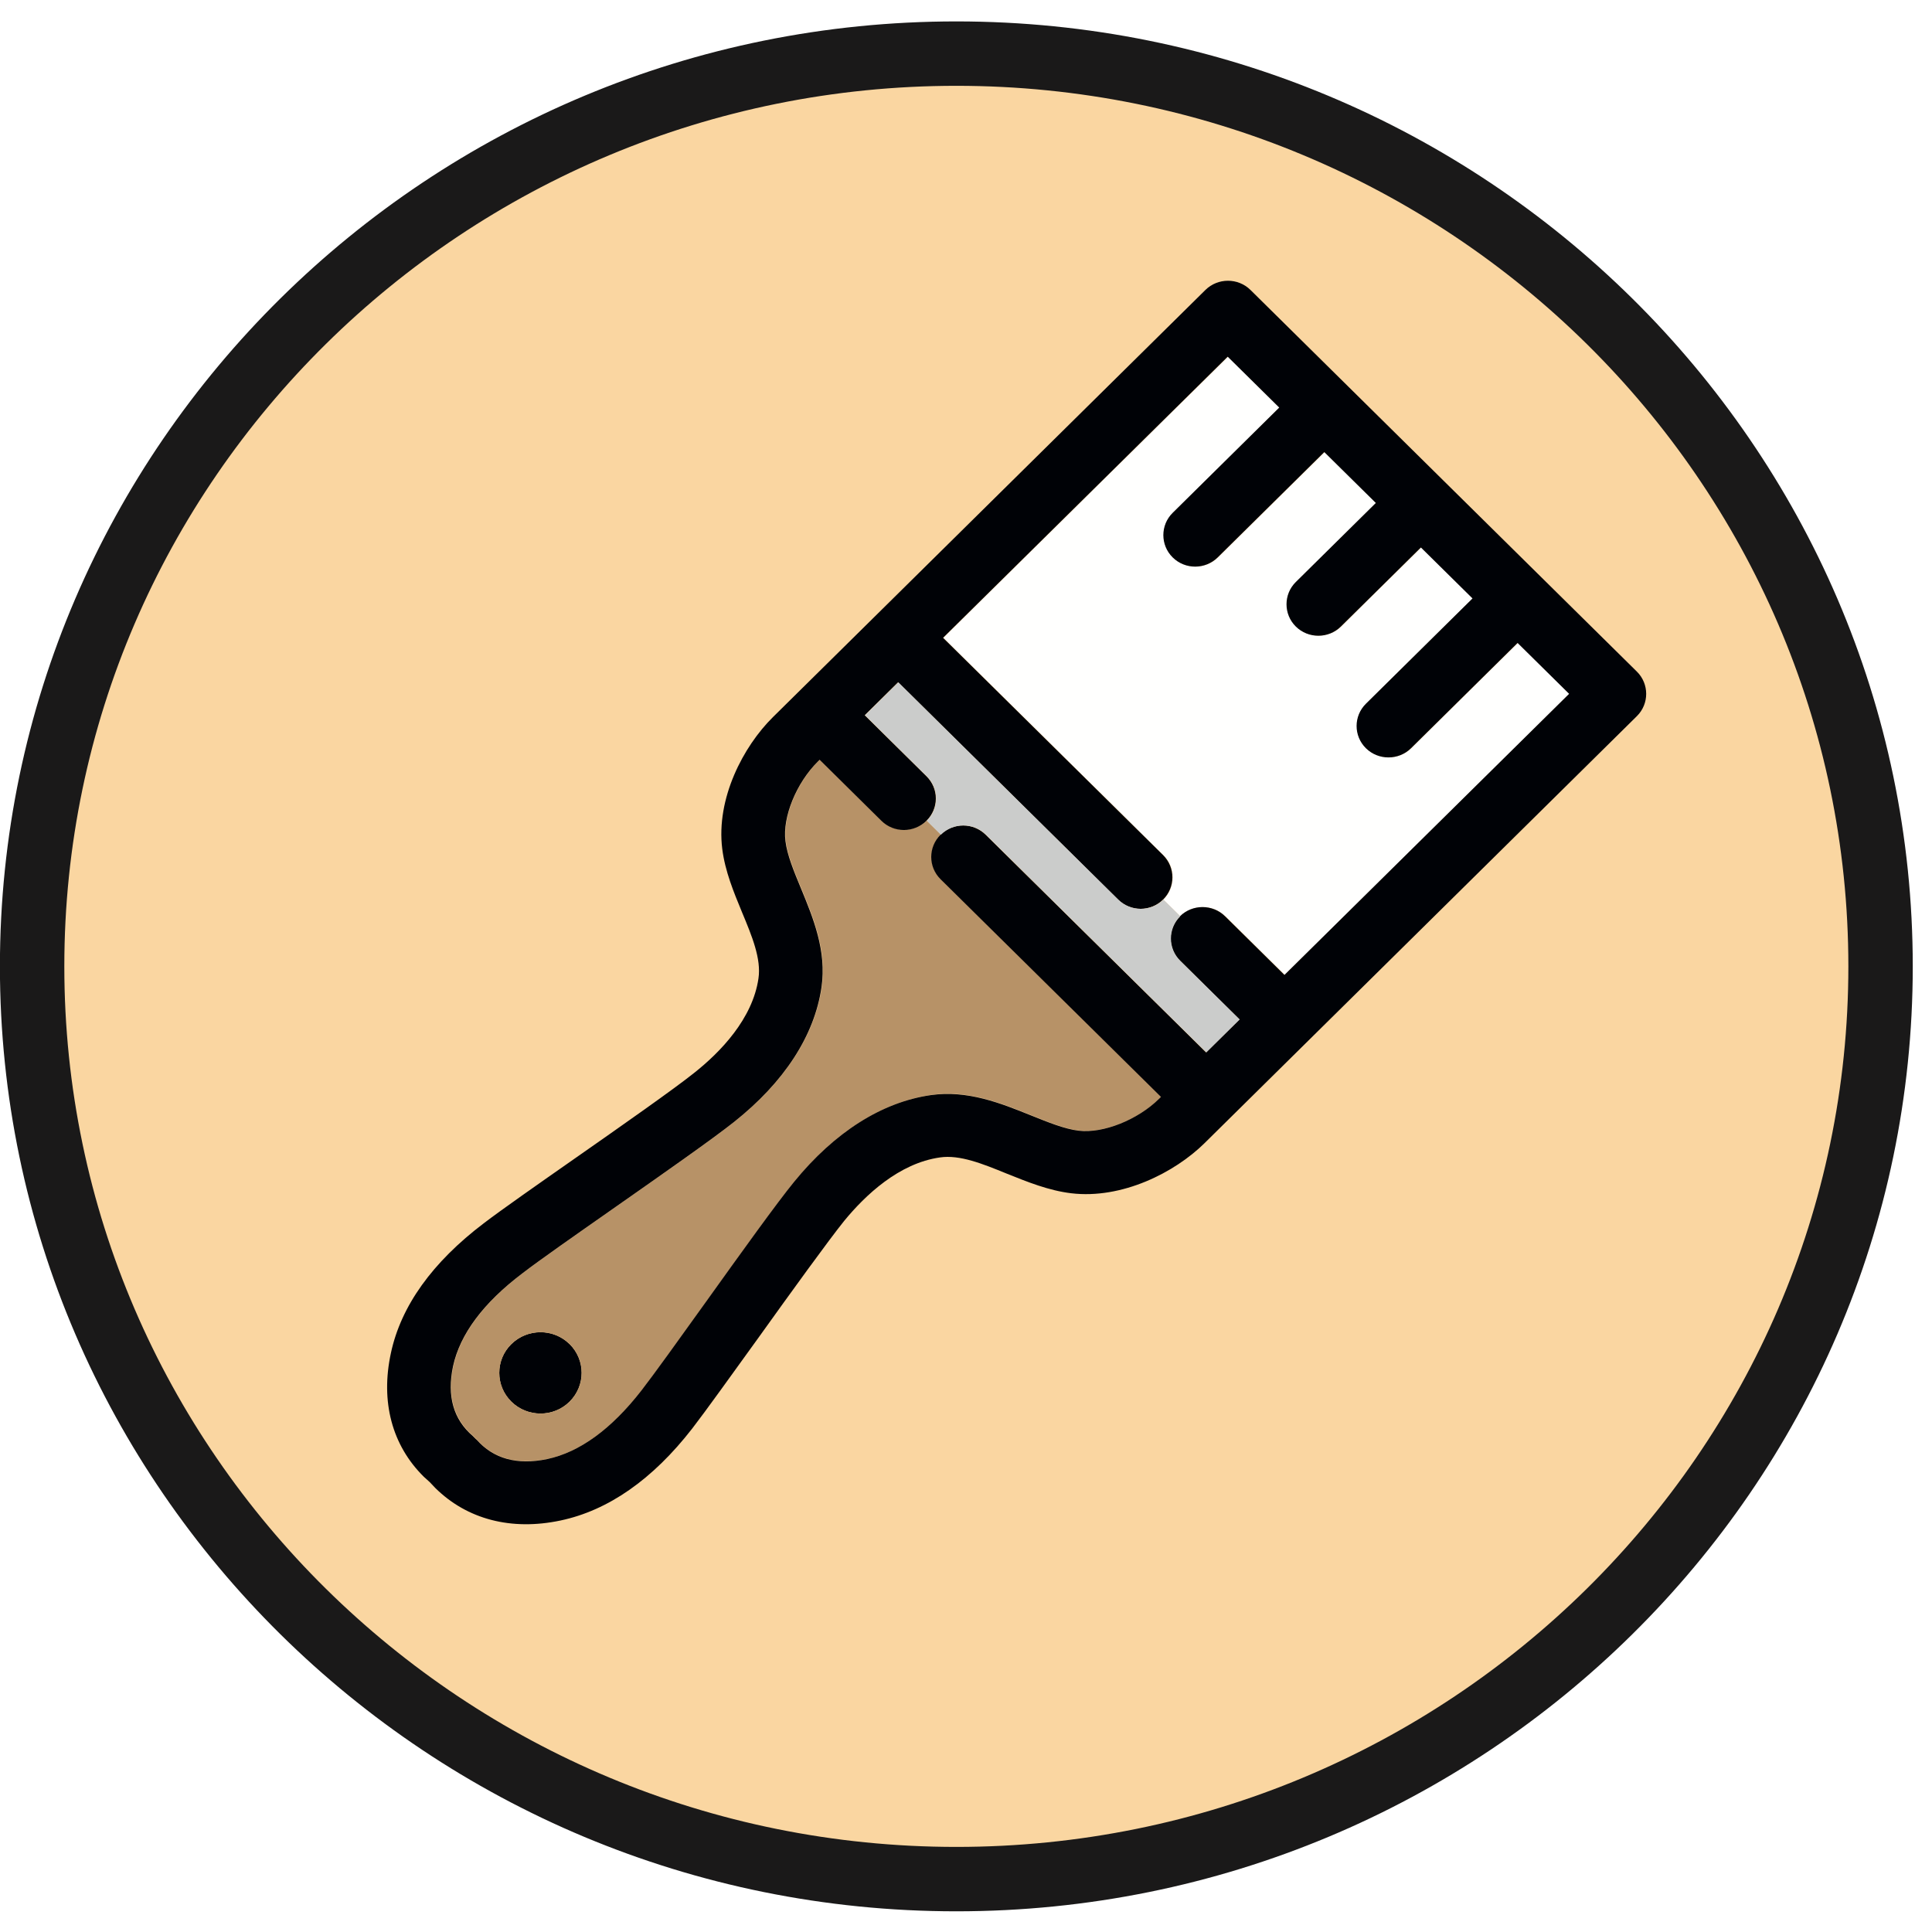
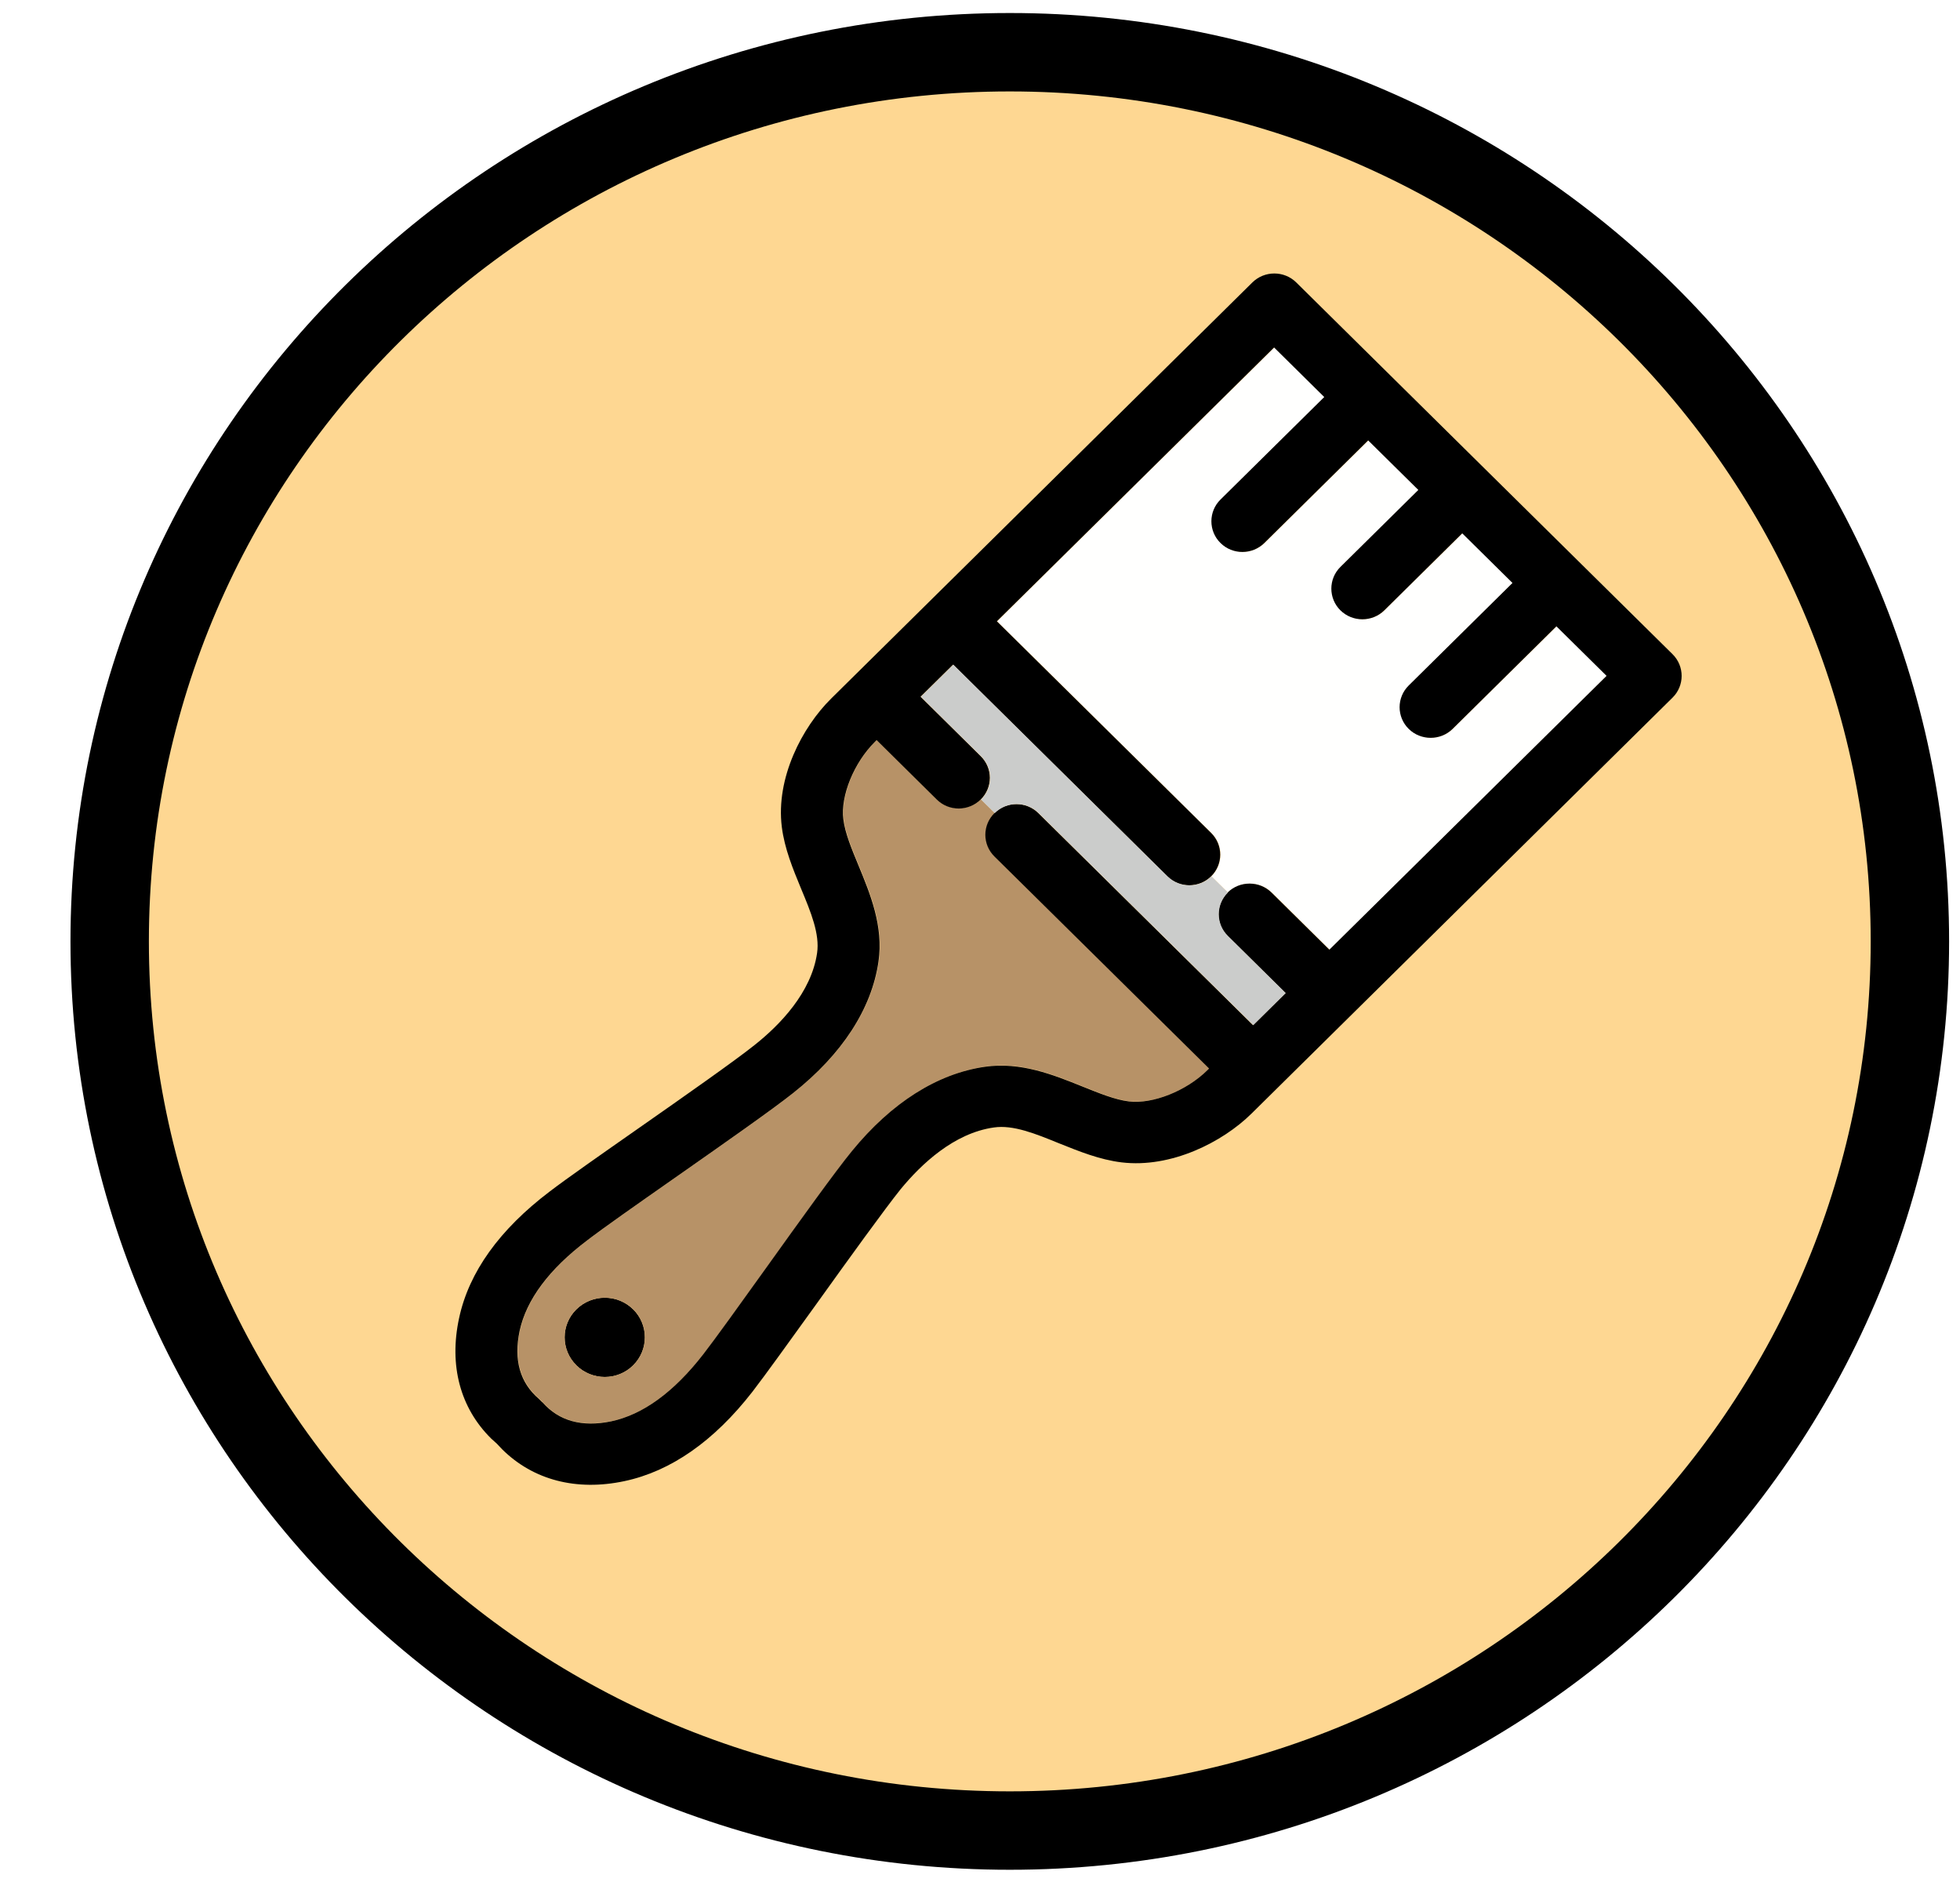
- <svg xmlns="http://www.w3.org/2000/svg" width="24" height="24" viewBox="0 0 24 24">
+ <svg xmlns="http://www.w3.org/2000/svg" width="25" height="24" viewBox="0 0 25 24">
  <g fill="none">
-     <path d="M23.361 12.005c0 6.262-5.14 11.339-11.481 11.339s-11.481-5.077-11.481-11.339c0-6.262 5.14-11.339 11.481-11.339s11.481 5.077 11.481 11.339" fill="#FAD6A1" />
-     <path d="M11.88 1.066c-6.11 0-11.081 4.907-11.081 10.939 0 6.031 4.971 10.938 11.081 10.938 6.11 0 11.081-4.907 11.081-10.938 0-6.032-4.971-10.939-11.081-10.939m0 22.677c-6.551 0-11.881-5.266-11.881-11.738 0-6.473 5.33-11.739 11.881-11.739s11.881 5.266 11.881 11.739c0 6.473-5.33 11.738-11.881 11.738" fill="#1A1919" />
+     <path d="M24.361 12.005c0 6.262-5.14 11.339-11.481 11.339s-11.481-5.077-11.481-11.339c0-6.262 5.14-11.339 11.481-11.339s11.481 5.077 11.481 11.339" stroke="#000" fill="#FED792" />
    <g>
-       <path d="M15.222 11.382c-.154-.152-.406-.152-.56 0l-.21-.207c.154-.152.155-.399 0-.553l-2.732-2.699 3.536-3.492.64.632-1.324 1.308c-.154.152-.154.401 0 .553.155.153.406.152.56 0l1.324-1.308.64.632-.994.981c-.154.152-.154.401 0 .553.155.154.406.152.56 0l.994-.982.641.633-1.324 1.308c-.154.152-.155.399 0 .553.154.152.406.152.56 0l1.324-1.308.64.632-3.536 3.492-.738-.729z" fill="#FFFFFE" />
-       <path d="M7.075 16.696c.2.198.2.518 0 .716-.199.197-.523.197-.724-.001-.199-.196-.199-.517 0-.713.2-.198.525-.198.724-.001" fill="#000206" />
-       <path d="M6.352 17.411c.2.198.525.198.724.001.2-.198.2-.518 0-.716-.199-.196-.523-.196-.724.001-.199.196-.199.517 0 .713m.448.713c-.375.077-.671-.004-.879-.243l-.021-.021-.022-.022c-.242-.206-.325-.498-.246-.868.087-.398.377-.787.865-1.156.2-.153.644-.465 1.114-.794.613-.429 1.247-.872 1.512-1.084.624-.495.999-1.073 1.086-1.673.066-.452-.105-.864-.255-1.228-.088-.211-.172-.413-.193-.589-.038-.297.136-.723.403-.987l.022-.022.767.758c.155.154.406.152.56 0l.175.173c-.154.152-.155.4 0 .553l2.738 2.704-.022.022c-.267.264-.697.434-.999.398-.178-.021-.379-.104-.596-.191-.368-.148-.784-.318-1.243-.251-.606.087-1.191.458-1.694 1.073-.214.261-.663.887-1.097 1.493-.333.464-.648.903-.802 1.102-.375.481-.769.767-1.171.853" fill="#B79267" />
-       <path d="M20.335 8.895l-5.372 5.306c-.37.365-1.026.698-1.657.622-.281-.034-.543-.141-.798-.243-.301-.123-.585-.238-.831-.202-.51.072-.928.469-1.19.788-.197.245-.661.887-1.067 1.454-.34.471-.658.915-.822 1.127-.491.632-1.043 1.016-1.634 1.141-.613.13-1.162-.014-1.557-.404l-.069-.073-.073-.066c-.395-.39-.54-.932-.409-1.537.125-.585.515-1.128 1.155-1.613.213-.163.662-.477 1.141-.812.574-.401 1.225-.858 1.471-1.055.325-.257.726-.671.799-1.174.036-.243-.08-.524-.204-.821-.104-.252-.211-.51-.246-.788-.078-.625.26-1.272.63-1.637l5.372-5.306c.154-.152.405-.153.56 0l2.399 2.37 2.401 2.371c.154.152.154.401 0 .553m-14.415 8.986c.209.239.504.321.879.243.403-.086.797-.372 1.171-.853.154-.199.469-.637.802-1.102.434-.606.883-1.232 1.097-1.493.503-.615 1.088-.986 1.694-1.073.459-.066.875.103 1.243.251.217.087.419.17.596.191.302.036.732-.134.999-.398l.022-.022-2.738-2.704c-.155-.153-.154-.401 0-.553.155-.153.405-.153.56 0l2.738 2.704.414-.409-.738-.729c-.154-.152-.155-.399 0-.553.154-.152.406-.152.56 0l.738.729 3.536-3.492-.64-.632-1.324 1.308c-.154.152-.406.152-.56 0-.155-.153-.154-.401 0-.553l1.324-1.308-.641-.633-.994.982c-.154.152-.405.153-.56 0-.154-.152-.154-.401 0-.553l.994-.982-.64-.632-1.324 1.308c-.154.152-.405.154-.56 0-.154-.152-.154-.401 0-.553l1.324-1.308-.64-.632-3.536 3.492 2.733 2.699c.155.154.154.401 0 .553-.155.153-.405.153-.56 0l-2.732-2.699-.414.409.767.758c.155.153.155.399 0 .553-.154.152-.405.154-.56 0l-.767-.758-.022.022c-.267.264-.441.69-.403.987.021.175.105.377.193.589.15.364.321.776.255 1.228-.087.6-.462 1.178-1.086 1.673-.265.211-.899.655-1.512 1.084-.47.329-.914.64-1.114.794-.489.369-.778.758-.865 1.156-.078.371.004.662.246.868l.022.022.021.021" fill="#000206" />
-       <path d="M11.16 8.476l2.732 2.699c.155.153.405.153.56 0l.21.207c-.155.154-.154.401 0 .553l.738.729-.414.409-2.738-2.704c-.155-.153-.405-.153-.56 0l-.175-.173c.155-.153.155-.399 0-.553l-.767-.758.414-.409z" fill="#CBCCCB" />
+       <path d="M16.222 11.382c-.154-.152-.406-.152-.56 0l-.21-.207c.154-.152.155-.399 0-.553l-2.732-2.699 3.536-3.492.64.632-1.324 1.308c-.154.152-.154.401 0 .553.155.153.406.152.56 0l1.324-1.308.64.632-.994.981c-.154.152-.154.401 0 .553.155.154.406.152.56 0l.994-.982.641.633-1.324 1.308c-.154.152-.155.399 0 .553.154.152.406.152.56 0l1.324-1.308.64.632-3.536 3.492-.738-.729z" fill="#FFFFFE" />
+       <path d="M8.075 16.696c.2.198.2.518 0 .716-.199.197-.523.197-.724-.001-.199-.196-.199-.517 0-.713.2-.198.525-.198.724-.001" fill="#000" />
+       <path d="M7.352 17.411c.2.198.525.198.724.001.2-.198.2-.518 0-.716-.199-.196-.523-.196-.724.001-.199.196-.199.517 0 .713m.448.713c-.375.077-.671-.004-.879-.243l-.021-.021-.022-.022c-.242-.206-.325-.498-.246-.868.087-.398.377-.787.865-1.156.2-.153.644-.465 1.114-.794.613-.429 1.247-.872 1.512-1.084.624-.495.999-1.073 1.086-1.673.066-.452-.105-.864-.255-1.228-.088-.211-.172-.413-.193-.589-.038-.297.136-.723.403-.987l.022-.022.767.758c.155.154.406.152.56 0l.175.173c-.154.152-.155.4 0 .553l2.738 2.704-.022.022c-.267.264-.697.434-.999.398-.178-.021-.379-.104-.596-.191-.368-.148-.784-.318-1.243-.251-.606.087-1.191.458-1.694 1.073-.214.261-.663.887-1.097 1.493-.333.464-.648.903-.802 1.102-.375.481-.769.767-1.171.853" fill="#B79267" />
+       <path d="M21.335 8.895l-5.372 5.306c-.37.365-1.026.698-1.657.622-.281-.034-.543-.141-.798-.243-.301-.123-.585-.238-.831-.202-.51.072-.928.469-1.19.788-.197.245-.661.887-1.067 1.454-.34.471-.658.915-.822 1.127-.491.632-1.043 1.016-1.634 1.141-.613.13-1.162-.014-1.557-.404l-.069-.073-.073-.066c-.395-.39-.54-.932-.409-1.537.125-.585.515-1.128 1.155-1.613.213-.163.662-.477 1.141-.812.574-.401 1.225-.858 1.471-1.055.325-.257.726-.671.799-1.174.036-.243-.08-.524-.204-.821-.104-.252-.211-.51-.246-.788-.078-.625.26-1.272.63-1.637l5.372-5.306c.154-.152.405-.153.56 0l2.399 2.37 2.401 2.371c.154.152.154.401 0 .553m-14.415 8.986c.209.239.504.321.879.243.403-.086.797-.372 1.171-.853.154-.199.469-.637.802-1.102.434-.606.883-1.232 1.097-1.493.503-.615 1.088-.986 1.694-1.073.459-.066.875.103 1.243.251.217.087.419.17.596.191.302.036.732-.134.999-.398l.022-.022-2.738-2.704c-.155-.153-.154-.401 0-.553.155-.153.405-.153.56 0l2.738 2.704.414-.409-.738-.729c-.154-.152-.155-.399 0-.553.154-.152.406-.152.56 0l.738.729 3.536-3.492-.64-.632-1.324 1.308c-.154.152-.406.152-.56 0-.155-.153-.154-.401 0-.553l1.324-1.308-.641-.633-.994.982c-.154.152-.405.153-.56 0-.154-.152-.154-.401 0-.553l.994-.982-.64-.632-1.324 1.308c-.154.152-.405.154-.56 0-.154-.152-.154-.401 0-.553l1.324-1.308-.64-.632-3.536 3.492 2.733 2.699c.155.154.154.401 0 .553-.155.153-.405.153-.56 0l-2.732-2.699-.414.409.767.758c.155.153.155.399 0 .553-.154.152-.405.154-.56 0l-.767-.758-.022.022c-.267.264-.441.69-.403.987.021.175.105.377.193.589.15.364.321.776.255 1.228-.087.6-.462 1.178-1.086 1.673-.265.211-.899.655-1.512 1.084-.47.329-.914.64-1.114.794-.489.369-.778.758-.865 1.156-.078.371.004.662.246.868l.022.022.021.021" fill="#000" />
+       <path d="M12.16 8.476l2.732 2.699c.155.153.405.153.56 0l.21.207c-.155.154-.154.401 0 .553l.738.729-.414.409-2.738-2.704c-.155-.153-.405-.153-.56 0l-.175-.173c.155-.153.155-.399 0-.553l-.767-.758.414-.409z" fill="#CBCCCB" />
    </g>
  </g>
</svg>
